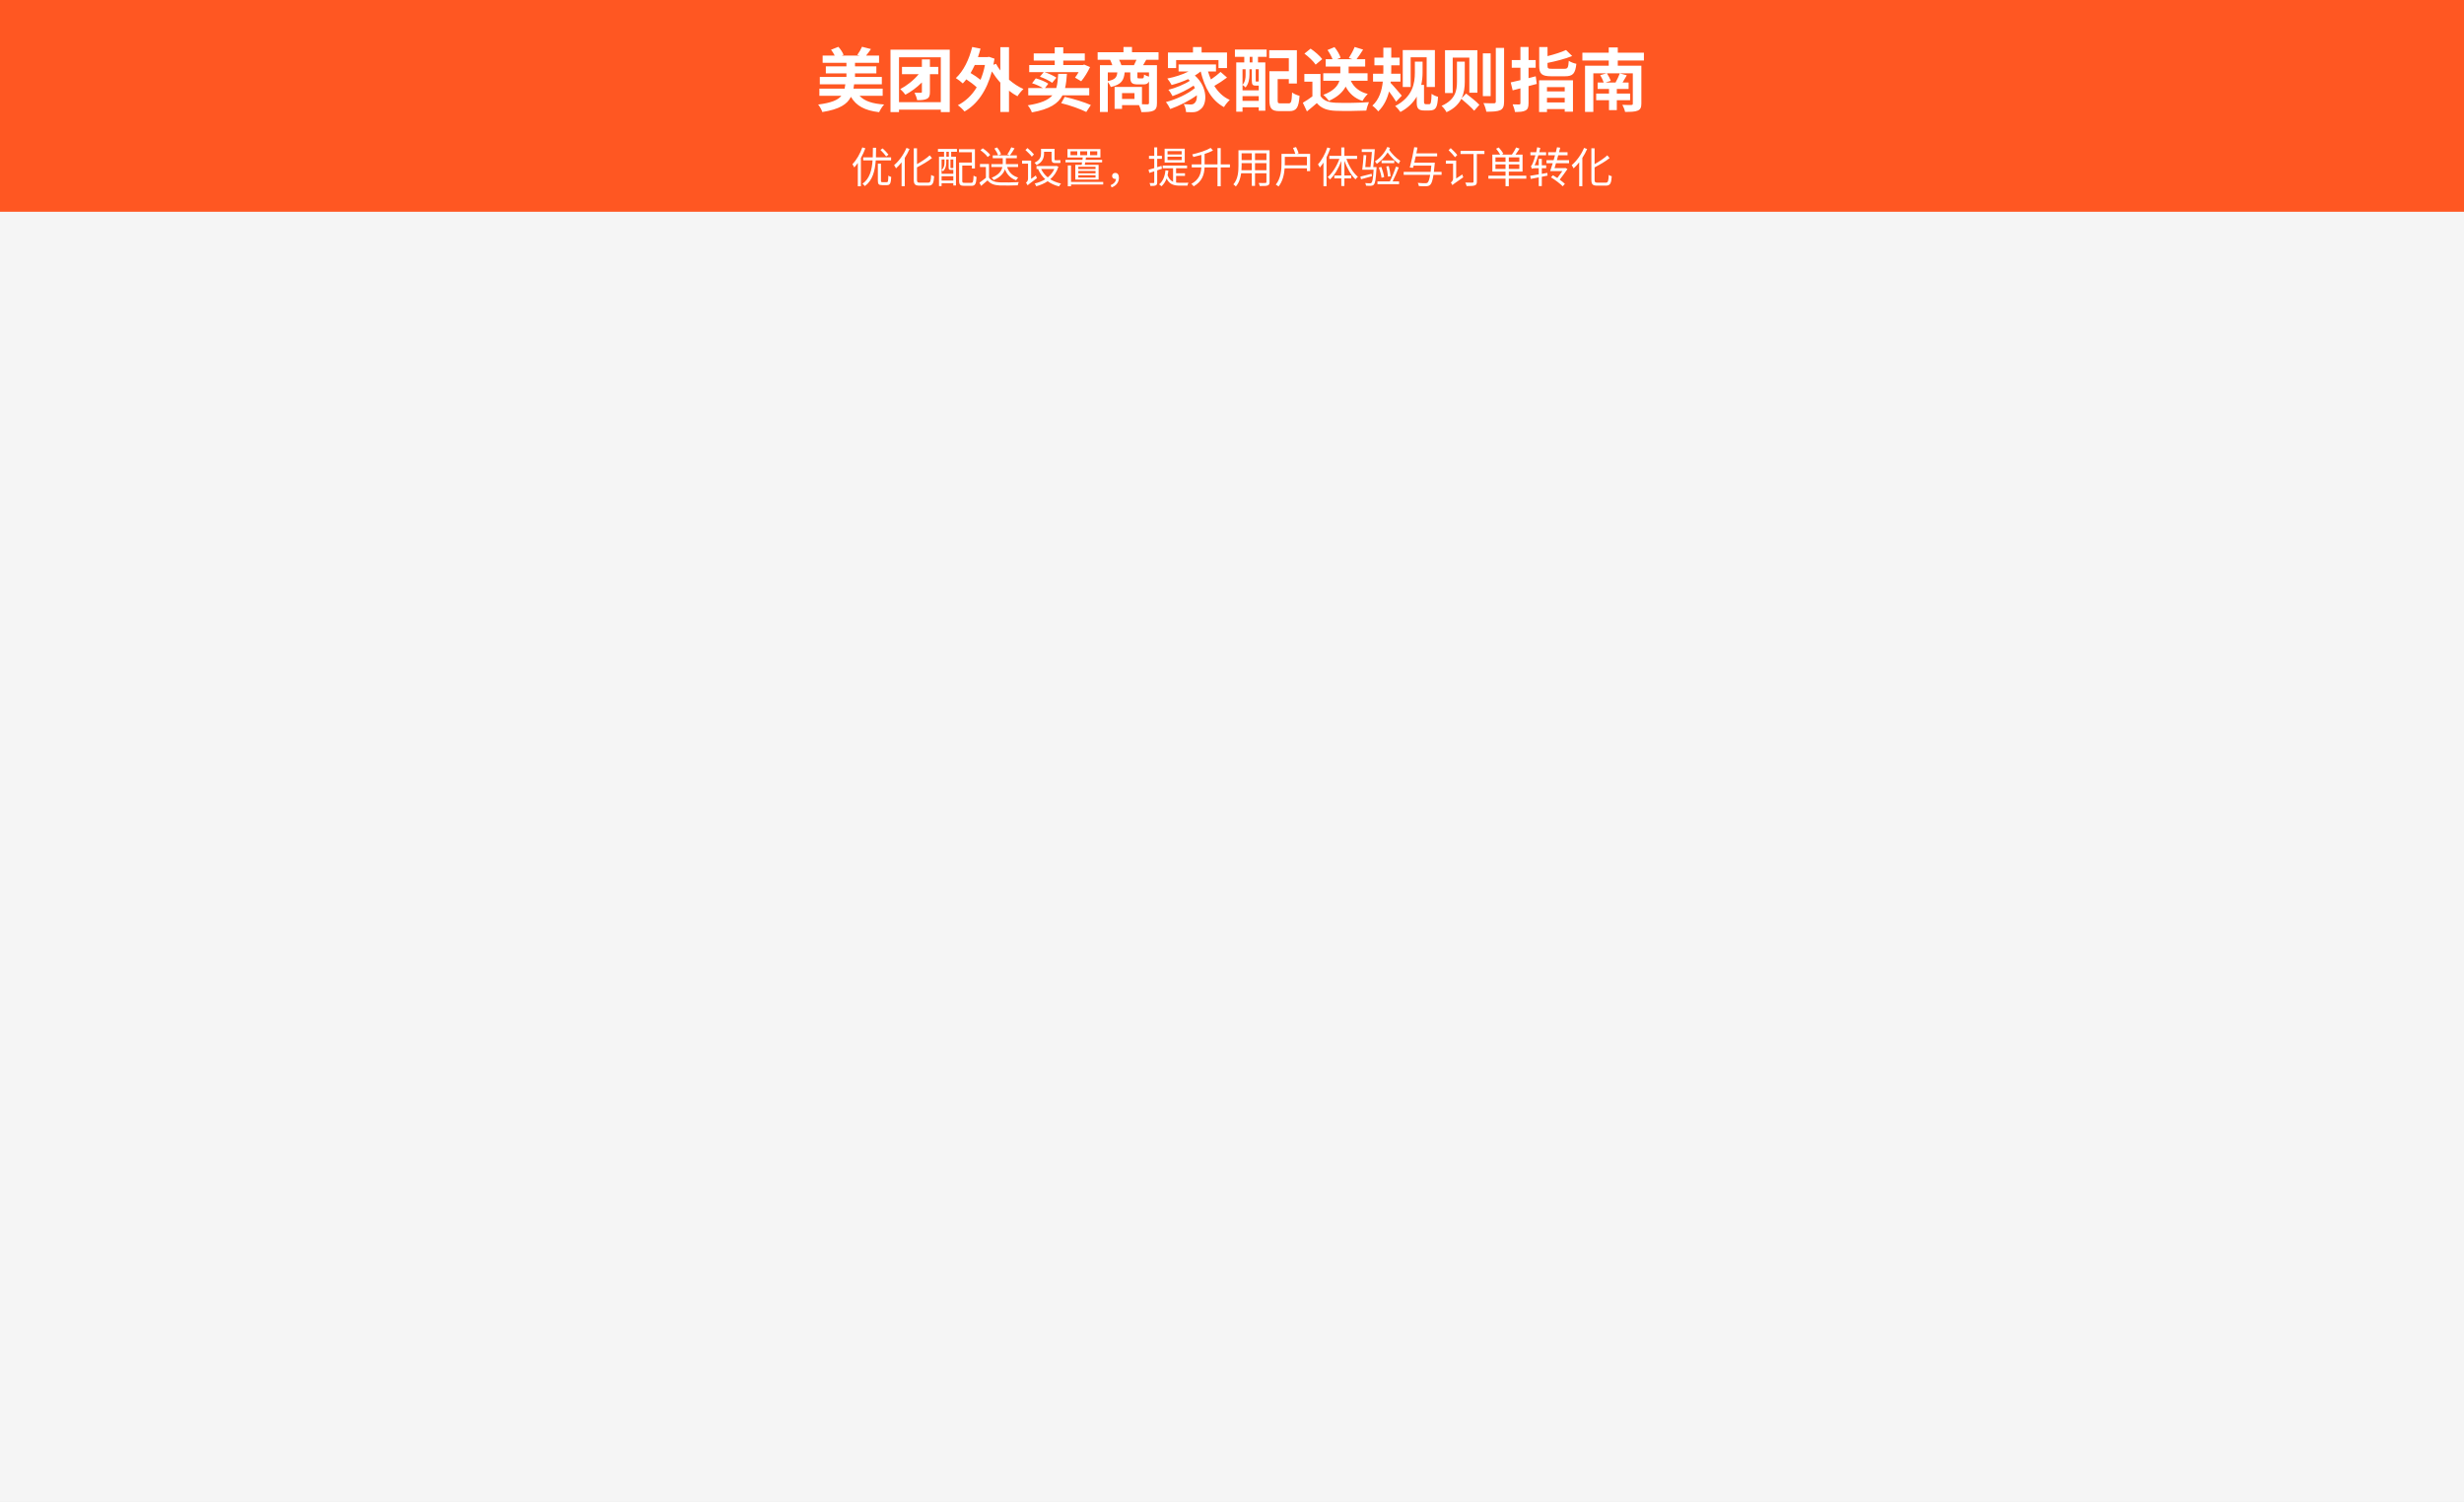
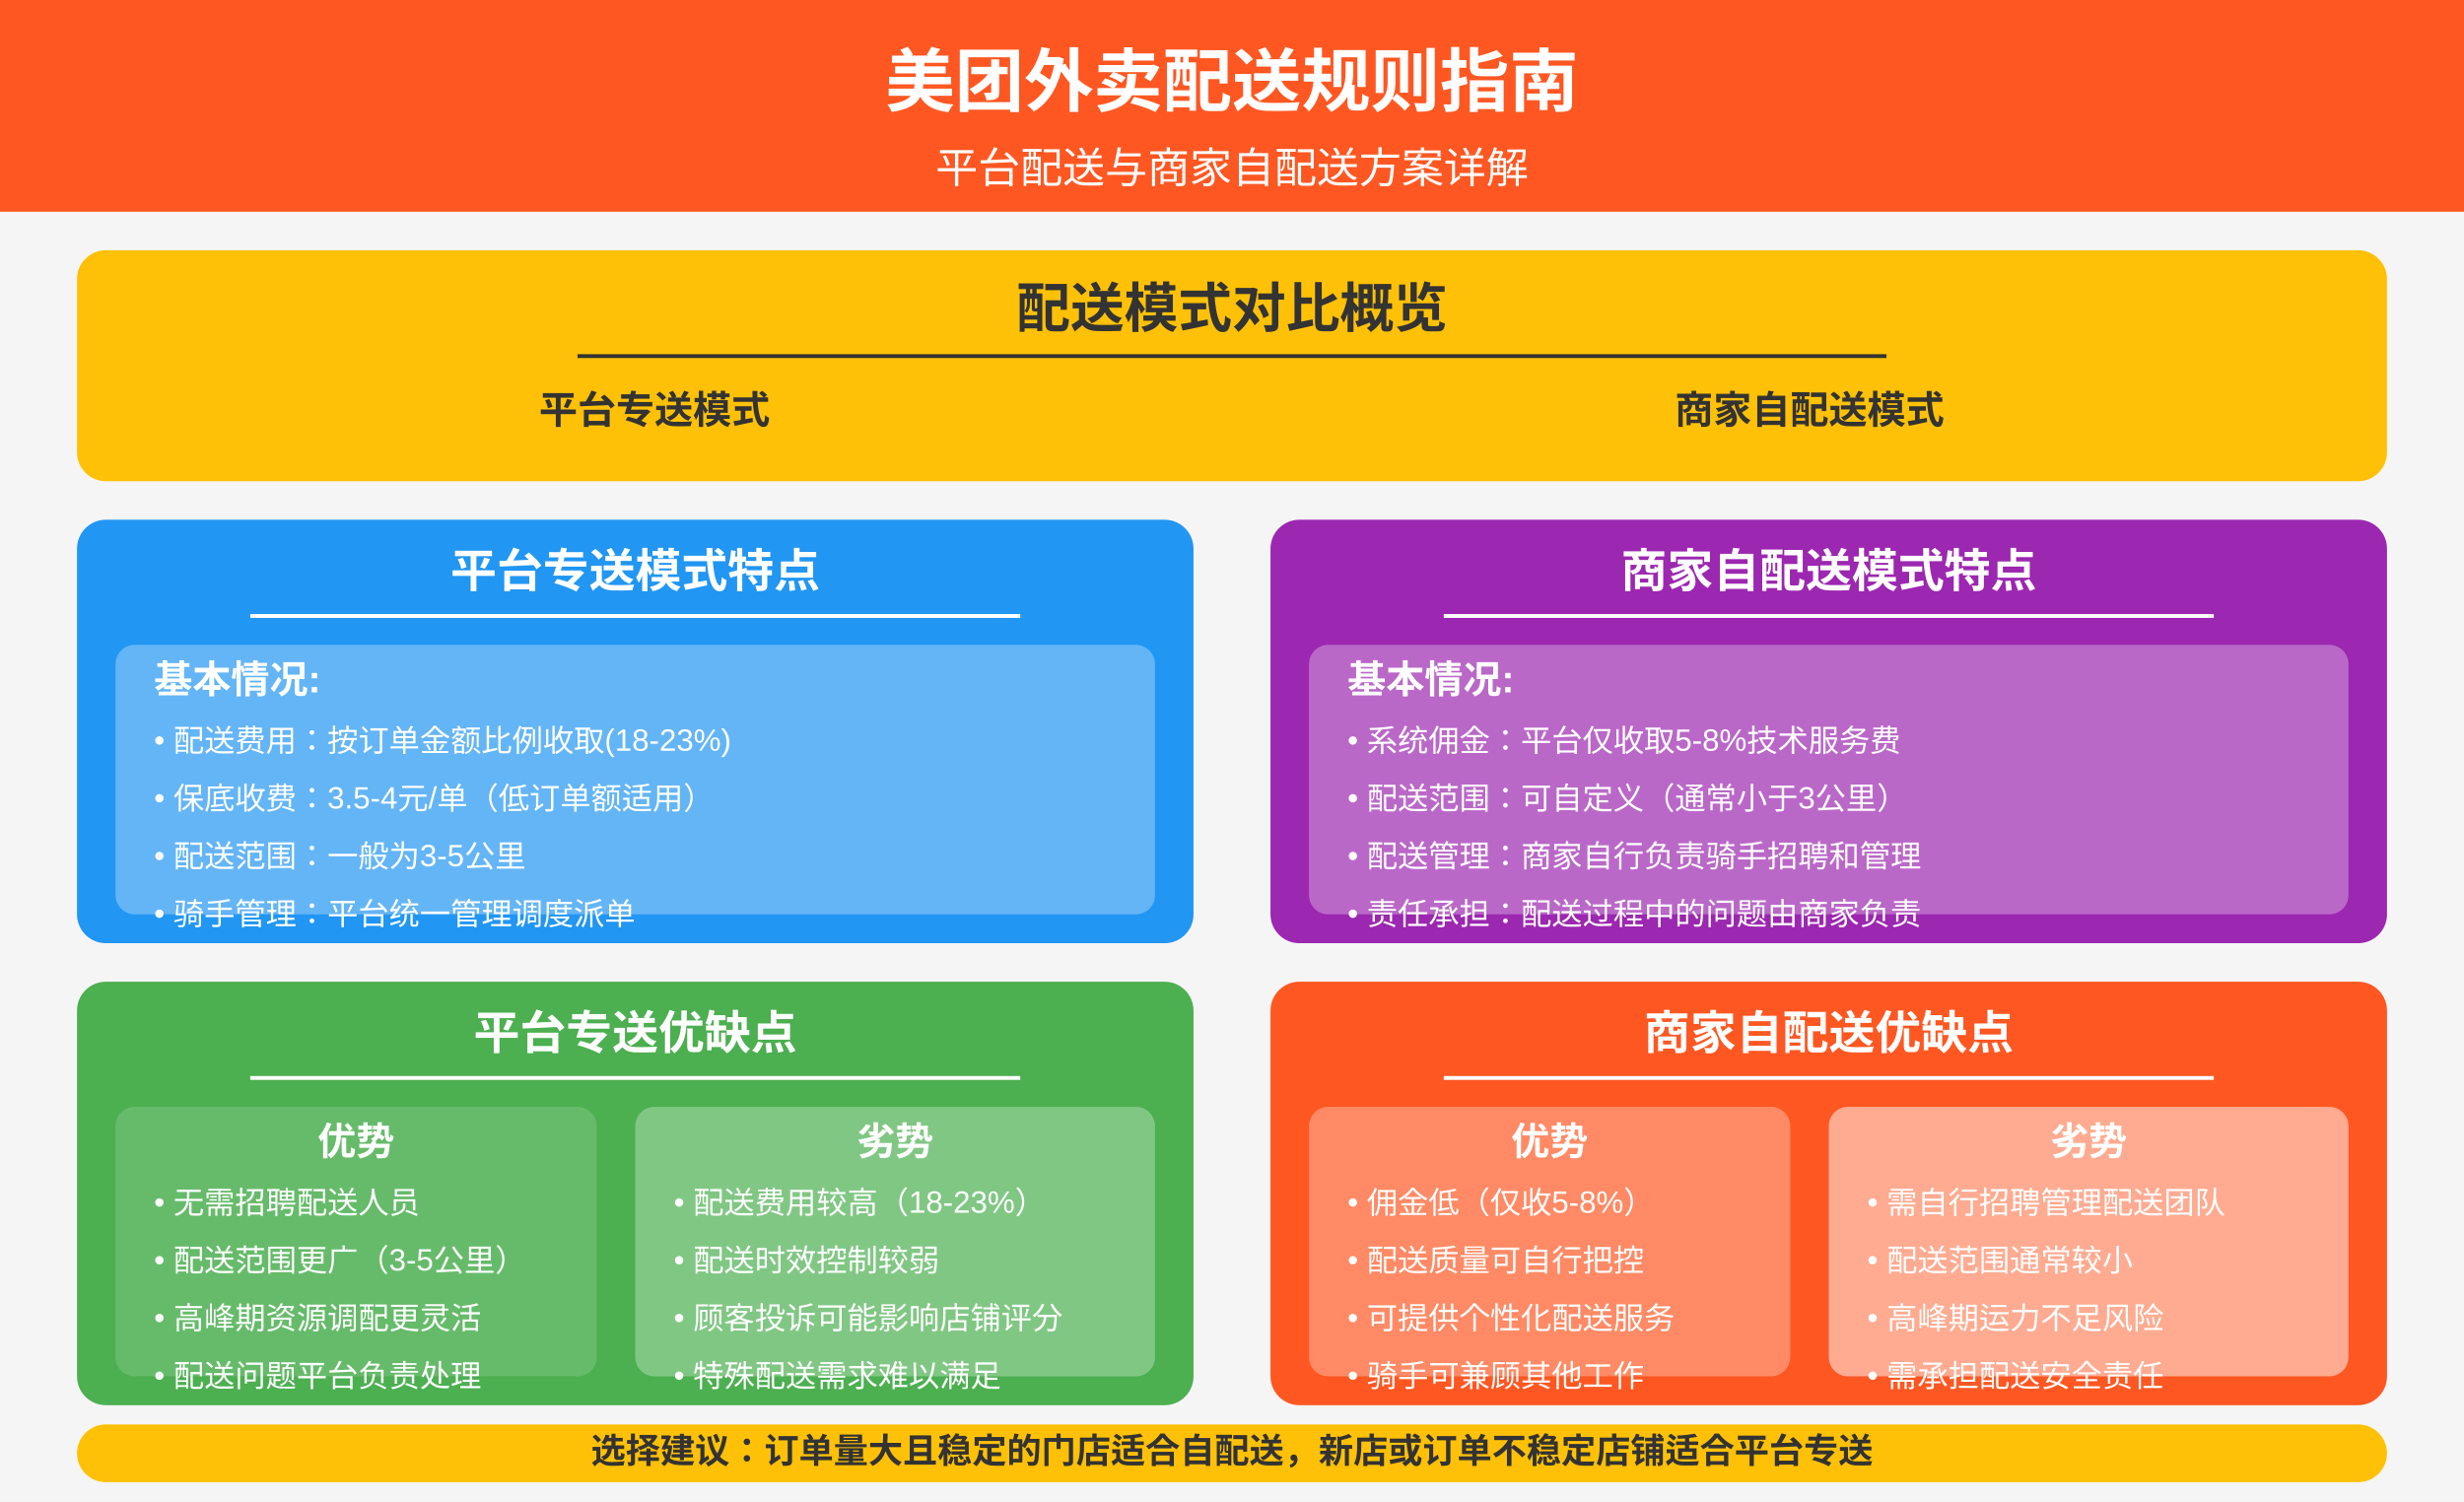
<svg xmlns="http://www.w3.org/2000/svg" width="1280" height="780">
  <rect width="1280" height="780" fill="#f5f5f5" />
  <rect x="0" y="0" width="1280" height="110" fill="#FF5722" />
-   <text x="640" y="55" font-family="Arial" font-size="36" font-weight="bold" fill="white" text-anchor="middle">美团外卖商家配送规则指南</text>
-   <text x="640" y="95" font-family="Arial" font-size="22" fill="white" text-anchor="middle">优化配送设置，提升用户体验与订单转化</text>
+   <text x="640" y="55" font-family="Arial" font-size="36" font-weight="bold" fill="white" text-anchor="middle">美团外卖配送规则指南</text>
+   <text x="640" y="95" font-family="Arial" font-size="22" fill="white" text-anchor="middle">平台配送与商家自配送方案详解</text>
+   <rect x="40" y="130" width="1200" height="120" rx="15" ry="15" fill="#FFC107" />
+   <text x="640" y="170" font-family="Arial" font-size="28" font-weight="bold" fill="#333" text-anchor="middle">配送模式对比概览</text>
+   <line x1="300" y1="185" x2="980" y2="185" stroke="#333" stroke-width="2" />
+   <text x="340" y="220" font-family="Arial" font-size="20" font-weight="bold" fill="#333" text-anchor="middle">平台专送模式</text>
+   <text x="940" y="220" font-family="Arial" font-size="20" font-weight="bold" fill="#333" text-anchor="middle">商家自配送模式</text>
+   <rect x="40" y="270" width="580" height="220" rx="15" ry="15" fill="#2196F3" />
+   <text x="330" y="305" font-family="Arial" font-size="24" font-weight="bold" fill="white" text-anchor="middle">平台专送模式特点</text>
+   <line x1="130" y1="320" x2="530" y2="320" stroke="white" stroke-width="2" />
+   <rect x="60" y="335" width="540" height="140" rx="10" ry="10" fill="#64B5F6" />
+   <text x="80" y="360" font-family="Arial" font-size="20" font-weight="bold" fill="white">基本情况:</text>
+   <text x="80" y="390" font-family="Arial" font-size="16" fill="white">• 配送费用：按订单金额比例收取(18-23%)</text>
+   <text x="80" y="420" font-family="Arial" font-size="16" fill="white">• 保底收费：3.5-4元/单（低订单额适用）</text>
+   <text x="80" y="450" font-family="Arial" font-size="16" fill="white">• 配送范围：一般为3-5公里</text>
+   <text x="80" y="480" font-family="Arial" font-size="16" fill="white">• 骑手管理：平台统一管理调度派单</text>
+   <rect x="660" y="270" width="580" height="220" rx="15" ry="15" fill="#9C27B0" />
+   <text x="950" y="305" font-family="Arial" font-size="24" font-weight="bold" fill="white" text-anchor="middle">商家自配送模式特点</text>
+   <line x1="750" y1="320" x2="1150" y2="320" stroke="white" stroke-width="2" />
+   <rect x="680" y="335" width="540" height="140" rx="10" ry="10" fill="#BA68C8" />
+   <text x="700" y="360" font-family="Arial" font-size="20" font-weight="bold" fill="white">基本情况:</text>
+   <text x="700" y="390" font-family="Arial" font-size="16" fill="white">• 系统佣金：平台仅收取5-8%技术服务费</text>
+   <text x="700" y="420" font-family="Arial" font-size="16" fill="white">• 配送范围：可自定义（通常小于3公里）</text>
+   <text x="700" y="450" font-family="Arial" font-size="16" fill="white">• 配送管理：商家自行负责骑手招聘和管理</text>
+   <text x="700" y="480" font-family="Arial" font-size="16" fill="white">• 责任承担：配送过程中的问题由商家负责</text>
+   <rect x="40" y="510" width="580" height="220" rx="15" ry="15" fill="#4CAF50" />
+   <text x="330" y="545" font-family="Arial" font-size="24" font-weight="bold" fill="white" text-anchor="middle">平台专送优缺点</text>
+   <line x1="130" y1="560" x2="530" y2="560" stroke="white" stroke-width="2" />
+   <rect x="60" y="575" width="250" height="140" rx="10" ry="10" fill="#66BB6A" />
+   <text x="185" y="600" font-family="Arial" font-size="20" font-weight="bold" fill="white" text-anchor="middle">优势</text>
+   <text x="80" y="630" font-family="Arial" font-size="16" fill="white">• 无需招聘配送人员</text>
+   <text x="80" y="660" font-family="Arial" font-size="16" fill="white">• 配送范围更广（3-5公里）</text>
+   <text x="80" y="690" font-family="Arial" font-size="16" fill="white">• 高峰期资源调配更灵活</text>
+   <text x="80" y="720" font-family="Arial" font-size="16" fill="white">• 配送问题平台负责处理</text>
+   <rect x="330" y="575" width="270" height="140" rx="10" ry="10" fill="#81C784" />
+   <text x="465" y="600" font-family="Arial" font-size="20" font-weight="bold" fill="white" text-anchor="middle">劣势</text>
+   <text x="350" y="630" font-family="Arial" font-size="16" fill="white">• 配送费用较高（18-23%）</text>
+   <text x="350" y="660" font-family="Arial" font-size="16" fill="white">• 配送时效控制较弱</text>
+   <text x="350" y="690" font-family="Arial" font-size="16" fill="white">• 顾客投诉可能影响店铺评分</text>
+   <text x="350" y="720" font-family="Arial" font-size="16" fill="white">• 特殊配送需求难以满足</text>
+   <rect x="660" y="510" width="580" height="220" rx="15" ry="15" fill="#FF5722" />
+   <text x="950" y="545" font-family="Arial" font-size="24" font-weight="bold" fill="white" text-anchor="middle">商家自配送优缺点</text>
+   <line x1="750" y1="560" x2="1150" y2="560" stroke="white" stroke-width="2" />
+   <rect x="680" y="575" width="250" height="140" rx="10" ry="10" fill="#FF8A65" />
+   <text x="805" y="600" font-family="Arial" font-size="20" font-weight="bold" fill="white" text-anchor="middle">优势</text>
+   <text x="700" y="630" font-family="Arial" font-size="16" fill="white">• 佣金低（仅收5-8%）</text>
+   <text x="700" y="660" font-family="Arial" font-size="16" fill="white">• 配送质量可自行把控</text>
+   <text x="700" y="690" font-family="Arial" font-size="16" fill="white">• 可提供个性化配送服务</text>
+   <text x="700" y="720" font-family="Arial" font-size="16" fill="white">• 骑手可兼顾其他工作</text>
+   <rect x="950" y="575" width="270" height="140" rx="10" ry="10" fill="#FFAB91" />
+   <text x="1085" y="600" font-family="Arial" font-size="20" font-weight="bold" fill="white" text-anchor="middle">劣势</text>
+   <text x="970" y="630" font-family="Arial" font-size="16" fill="white">• 需自行招聘管理配送团队</text>
+   <text x="970" y="660" font-family="Arial" font-size="16" fill="white">• 配送范围通常较小</text>
+   <text x="970" y="690" font-family="Arial" font-size="16" fill="white">• 高峰期运力不足风险</text>
+   <text x="970" y="720" font-family="Arial" font-size="16" fill="white">• 需承担配送安全责任</text>
+   <rect x="40" y="740" width="1200" height="30" rx="15" ry="15" fill="#FFC107" />
+   <text x="640" y="760" font-family="Arial" font-size="18" font-weight="bold" fill="#333" text-anchor="middle">选择建议：订单量大且稳定的门店适合自配送，新店或订单不稳定店铺适合平台专送</text>
</svg>
